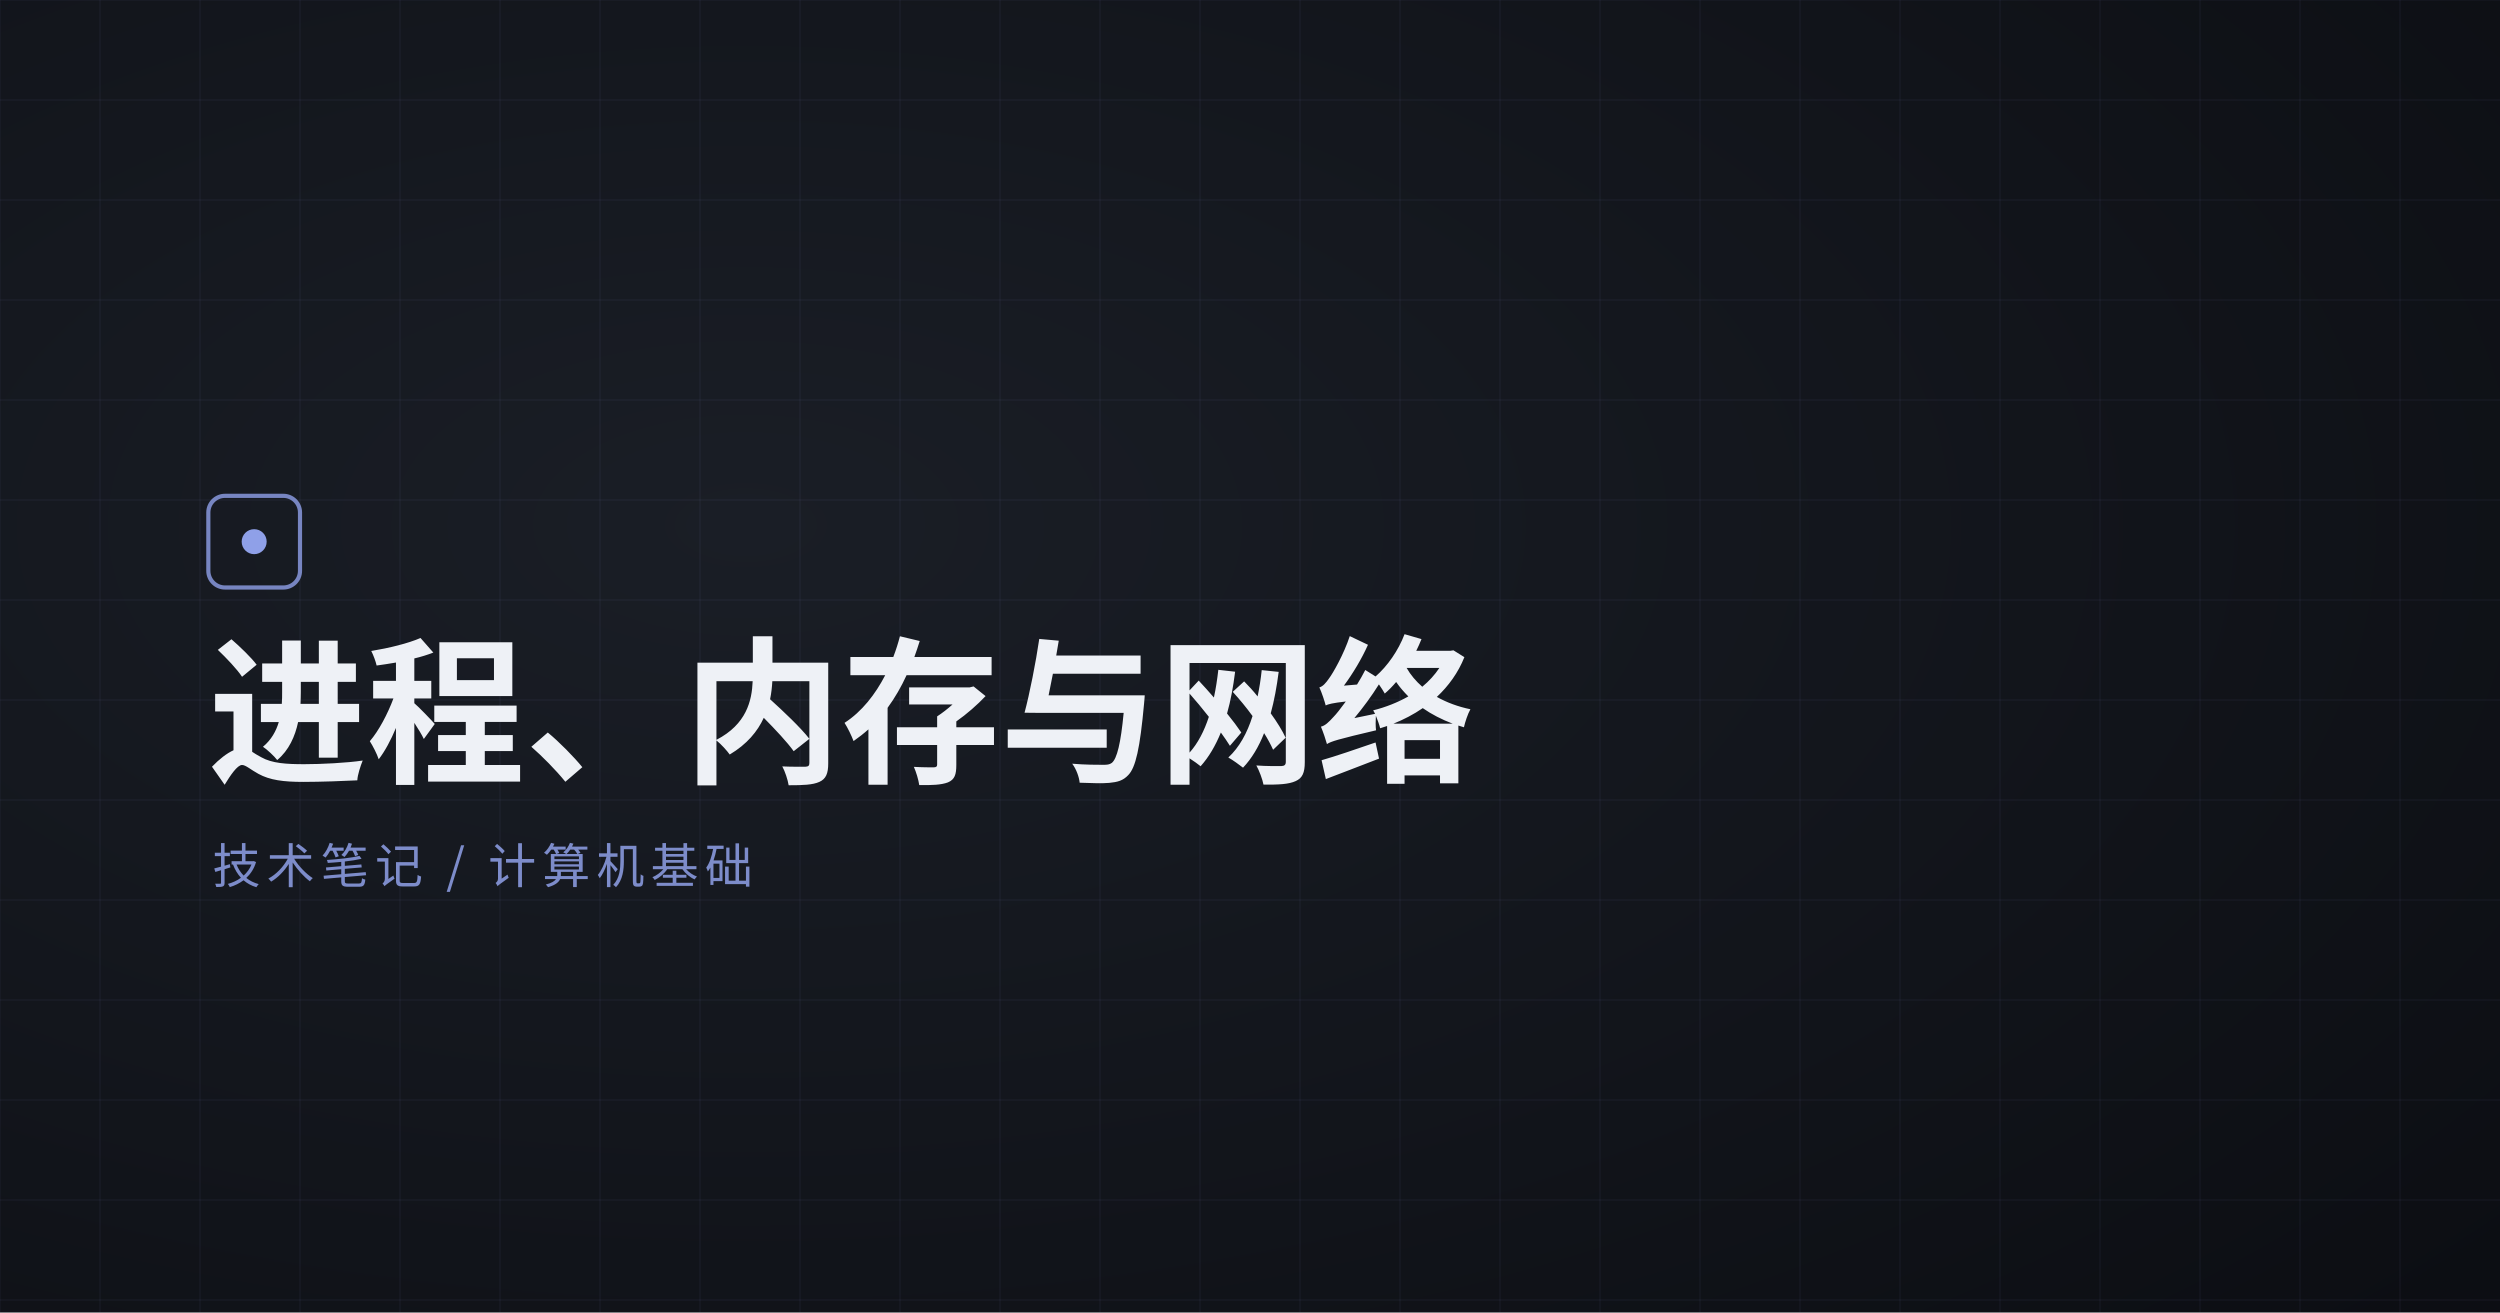
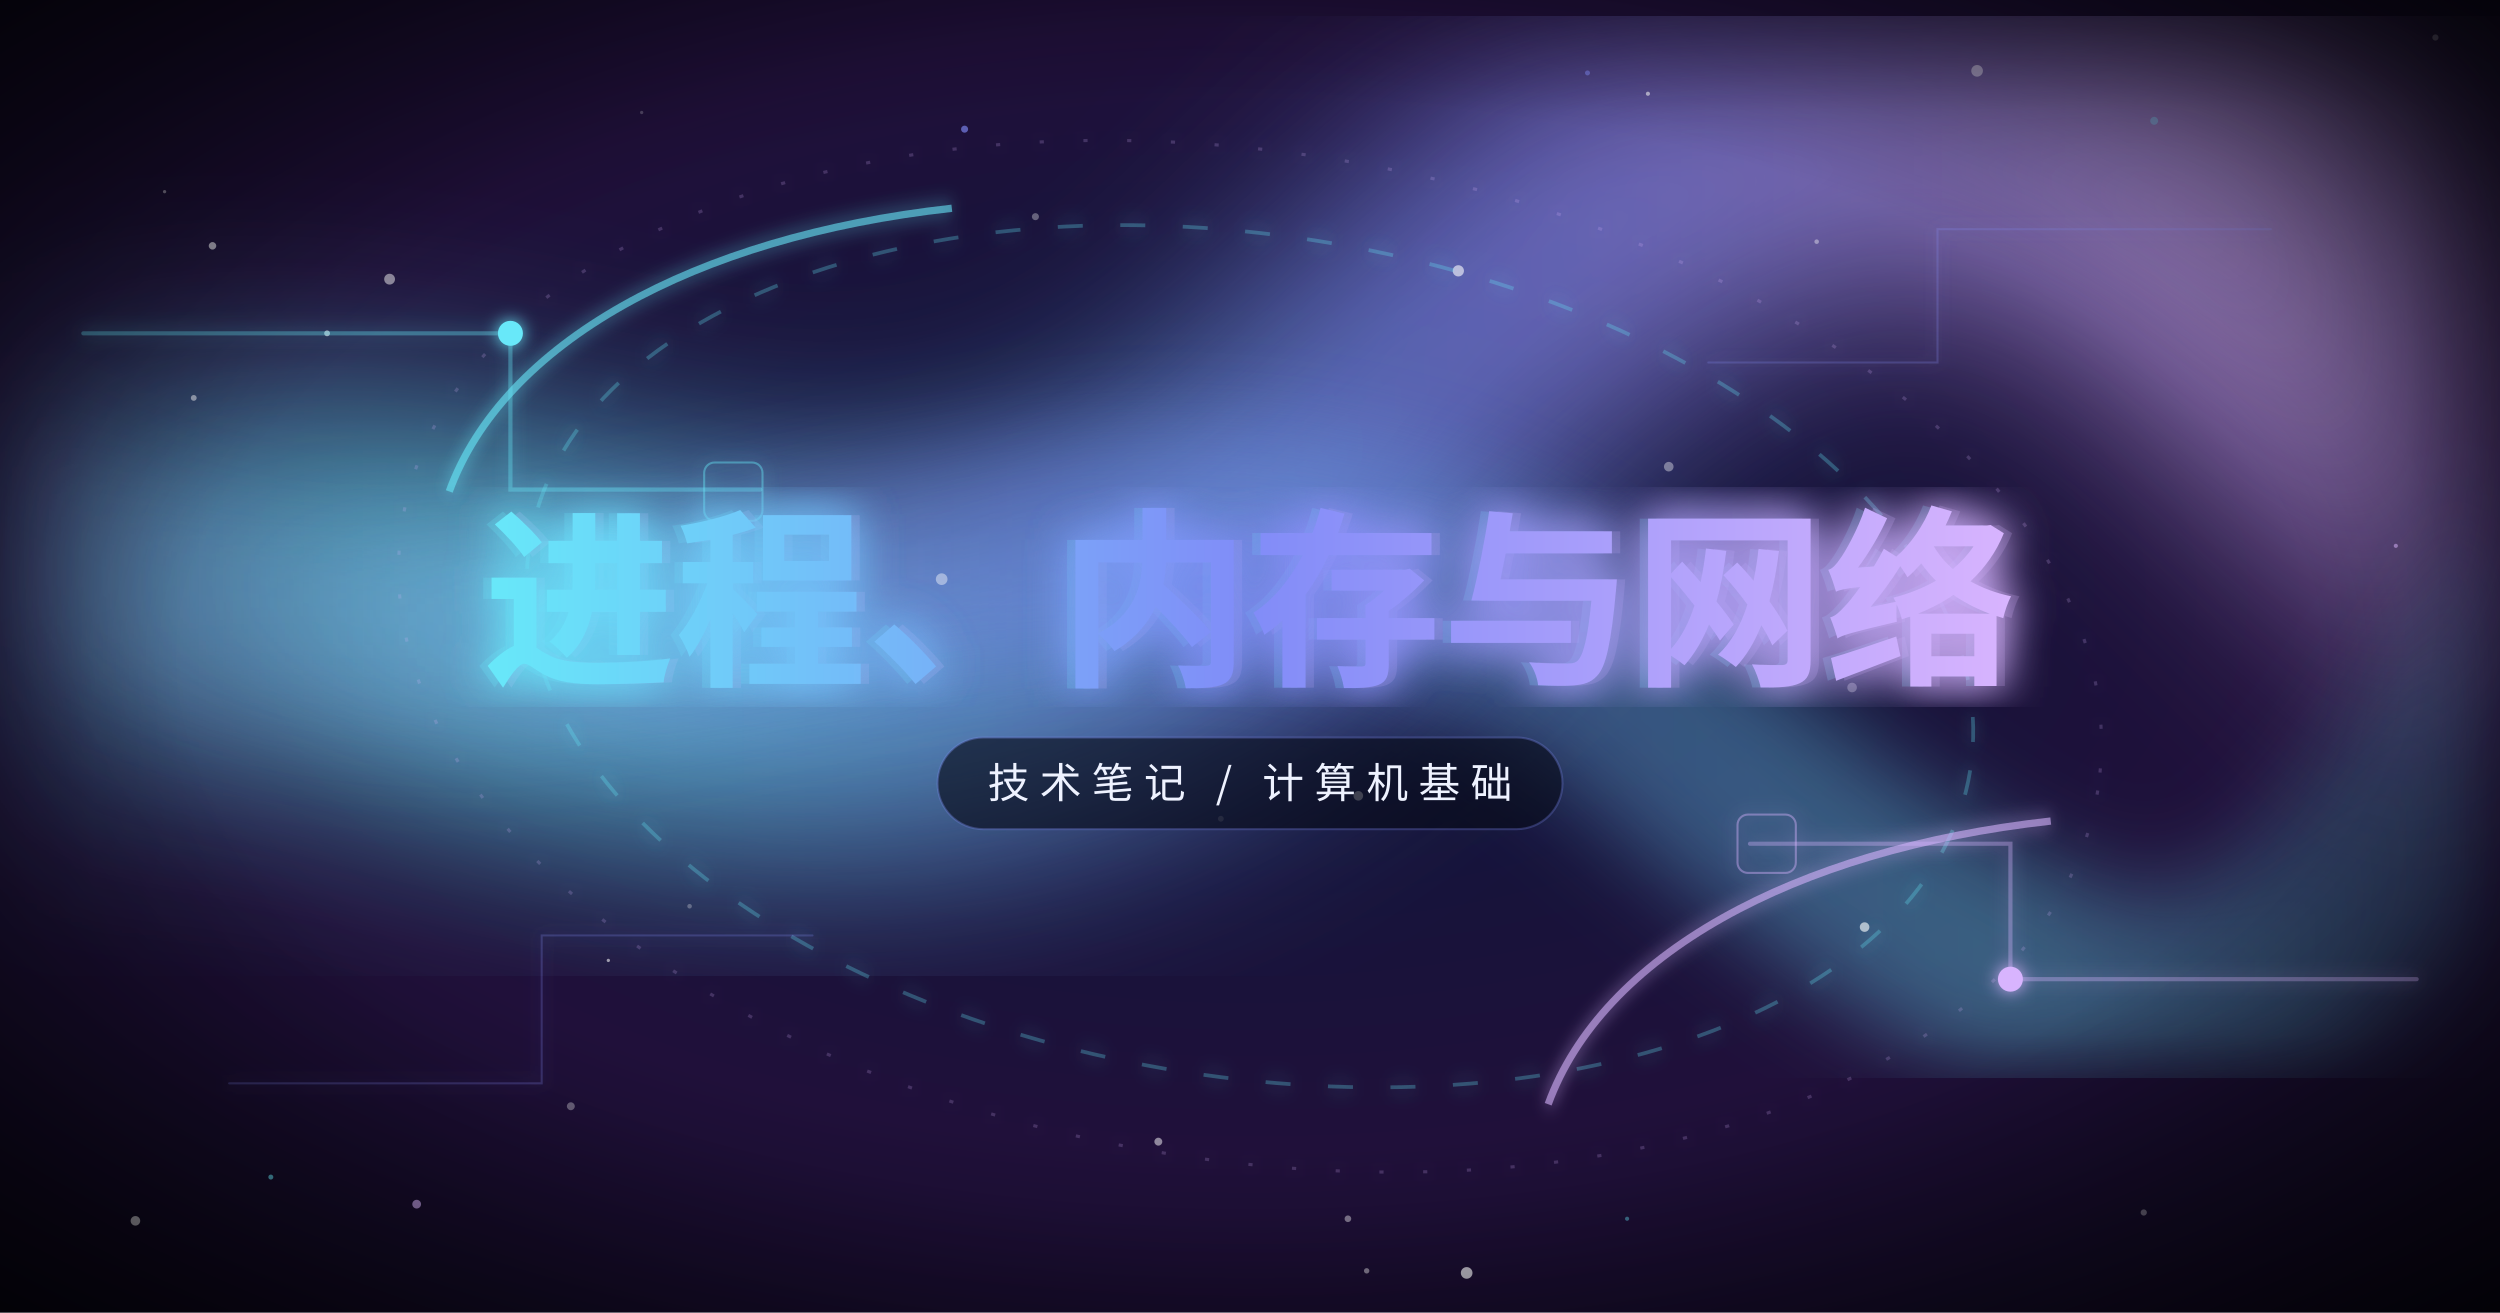
<svg xmlns="http://www.w3.org/2000/svg" width="1200" height="630" viewBox="0 0 1200 630">
  <defs>
-     <radialGradient id="bg" cx="0.3" cy="0.4" r="0.9">
-       <stop offset="0" stop-color="#1a1e26" />
-       <stop offset="1" stop-color="#0c0e13" />
+     <radialGradient id="bg" cx="50%" cy="45%" r="82%">
+       <stop stop-color="#0b1739" />
+       <stop offset=".52" stop-color="#20103a" />
+       <stop offset="1" stop-color="#02030a" />
+     </radialGradient>
+     <linearGradient id="auroraA" x1="0" y1="0" x2="1" y2="0">
+       <stop stop-color="#67e8f9" stop-opacity="0" />
+       <stop offset=".25" stop-color="#67e8f9" stop-opacity=".82" />
+       <stop offset=".56" stop-color="#818cf8" stop-opacity=".70" />
+       <stop offset=".82" stop-color="#d8b4fe" stop-opacity=".72" />
+       <stop offset="1" stop-color="#d8b4fe" stop-opacity="0" />
+     </linearGradient>
+     <linearGradient id="auroraB" x1="0" y1="0" x2="1" y2="0">
+       <stop stop-color="#d8b4fe" stop-opacity="0" />
+       <stop offset=".42" stop-color="#818cf8" stop-opacity=".56" />
+       <stop offset=".75" stop-color="#67e8f9" stop-opacity=".58" />
+       <stop offset="1" stop-color="#67e8f9" stop-opacity="0" />
+     </linearGradient>
+     <linearGradient id="titleGradient" x1="0" y1="0" x2="1" y2="0">
+       <stop stop-color="#67e8f9" />
+       <stop offset=".5" stop-color="#818cf8" />
+       <stop offset="1" stop-color="#d8b4fe" />
+     </linearGradient>
+     <linearGradient id="prismGradient" x1="0" y1="0" x2="1" y2="1">
+       <stop stop-color="#67e8f9" stop-opacity=".48" />
+       <stop offset=".5" stop-color="#818cf8" stop-opacity=".10" />
+       <stop offset="1" stop-color="#d8b4fe" stop-opacity=".44" />
+     </linearGradient>
+     <linearGradient id="glassGradient" x1="0" y1="0" x2="1" y2="1">
+       <stop stop-color="#fff" stop-opacity=".13" />
+       <stop offset=".48" stop-color="#fff" stop-opacity=".035" />
+       <stop offset="1" stop-color="#818cf8" stop-opacity=".12" />
+     </linearGradient>
+     <filter id="blur48">
+       <feGaussianBlur stdDeviation="48" />
+     </filter>
+     <filter id="blur22">
+       <feGaussianBlur stdDeviation="22" />
+     </filter>
+     <filter id="lineGlow">
+       <feGaussianBlur stdDeviation="4" result="b" />
+       <feMerge>
+         <feMergeNode in="b" />
+         <feMergeNode in="SourceGraphic" />
+       </feMerge>
+     </filter>
+     <filter id="softGlow">
+       <feGaussianBlur stdDeviation="3" result="b" />
+       <feMerge>
+         <feMergeNode in="b" />
+         <feMergeNode in="SourceGraphic" />
+       </feMerge>
+     </filter>
+     <filter id="titleGlow">
+       <feGaussianBlur stdDeviation="11" result="b1" />
+       <feGaussianBlur stdDeviation="3" result="b2" />
+       <feMerge>
+         <feMergeNode in="b1" />
+         <feMergeNode in="b2" />
+         <feMergeNode in="SourceGraphic" />
+       </feMerge>
+     </filter>
+     <radialGradient id="vignette" cx="50%" cy="50%" r="73%">
+       <stop offset=".58" stop-color="#000" stop-opacity="0" />
+       <stop offset="1" stop-color="#000" stop-opacity=".70" />
    </radialGradient>
  </defs>
  <rect width="1200" height="630" fill="url(#bg)" />
-   <line x1="0" y1="0" x2="0" y2="630" stroke="#8fa0e8" stroke-width="1" opacity="0.04" />
-   <line x1="48" y1="0" x2="48" y2="630" stroke="#8fa0e8" stroke-width="1" opacity="0.04" />
-   <line x1="96" y1="0" x2="96" y2="630" stroke="#8fa0e8" stroke-width="1" opacity="0.04" />
-   <line x1="144" y1="0" x2="144" y2="630" stroke="#8fa0e8" stroke-width="1" opacity="0.04" />
-   <line x1="192" y1="0" x2="192" y2="630" stroke="#8fa0e8" stroke-width="1" opacity="0.04" />
-   <line x1="240" y1="0" x2="240" y2="630" stroke="#8fa0e8" stroke-width="1" opacity="0.04" />
-   <line x1="288" y1="0" x2="288" y2="630" stroke="#8fa0e8" stroke-width="1" opacity="0.04" />
-   <line x1="336" y1="0" x2="336" y2="630" stroke="#8fa0e8" stroke-width="1" opacity="0.04" />
-   <line x1="384" y1="0" x2="384" y2="630" stroke="#8fa0e8" stroke-width="1" opacity="0.04" />
-   <line x1="432" y1="0" x2="432" y2="630" stroke="#8fa0e8" stroke-width="1" opacity="0.04" />
-   <line x1="480" y1="0" x2="480" y2="630" stroke="#8fa0e8" stroke-width="1" opacity="0.04" />
-   <line x1="528" y1="0" x2="528" y2="630" stroke="#8fa0e8" stroke-width="1" opacity="0.04" />
-   <line x1="576" y1="0" x2="576" y2="630" stroke="#8fa0e8" stroke-width="1" opacity="0.04" />
-   <line x1="624" y1="0" x2="624" y2="630" stroke="#8fa0e8" stroke-width="1" opacity="0.04" />
-   <line x1="672" y1="0" x2="672" y2="630" stroke="#8fa0e8" stroke-width="1" opacity="0.04" />
-   <line x1="720" y1="0" x2="720" y2="630" stroke="#8fa0e8" stroke-width="1" opacity="0.04" />
-   <line x1="768" y1="0" x2="768" y2="630" stroke="#8fa0e8" stroke-width="1" opacity="0.04" />
-   <line x1="816" y1="0" x2="816" y2="630" stroke="#8fa0e8" stroke-width="1" opacity="0.04" />
-   <line x1="864" y1="0" x2="864" y2="630" stroke="#8fa0e8" stroke-width="1" opacity="0.04" />
-   <line x1="912" y1="0" x2="912" y2="630" stroke="#8fa0e8" stroke-width="1" opacity="0.04" />
-   <line x1="960" y1="0" x2="960" y2="630" stroke="#8fa0e8" stroke-width="1" opacity="0.04" />
-   <line x1="1008" y1="0" x2="1008" y2="630" stroke="#8fa0e8" stroke-width="1" opacity="0.04" />
-   <line x1="1056" y1="0" x2="1056" y2="630" stroke="#8fa0e8" stroke-width="1" opacity="0.04" />
-   <line x1="1104" y1="0" x2="1104" y2="630" stroke="#8fa0e8" stroke-width="1" opacity="0.04" />
-   <line x1="1152" y1="0" x2="1152" y2="630" stroke="#8fa0e8" stroke-width="1" opacity="0.04" />
-   <line x1="0" y1="0" x2="1200" y2="0" stroke="#8fa0e8" stroke-width="1" opacity="0.04" />
-   <line x1="0" y1="48" x2="1200" y2="48" stroke="#8fa0e8" stroke-width="1" opacity="0.04" />
-   <line x1="0" y1="96" x2="1200" y2="96" stroke="#8fa0e8" stroke-width="1" opacity="0.04" />
-   <line x1="0" y1="144" x2="1200" y2="144" stroke="#8fa0e8" stroke-width="1" opacity="0.04" />
-   <line x1="0" y1="192" x2="1200" y2="192" stroke="#8fa0e8" stroke-width="1" opacity="0.04" />
-   <line x1="0" y1="240" x2="1200" y2="240" stroke="#8fa0e8" stroke-width="1" opacity="0.04" />
-   <line x1="0" y1="288" x2="1200" y2="288" stroke="#8fa0e8" stroke-width="1" opacity="0.04" />
-   <line x1="0" y1="336" x2="1200" y2="336" stroke="#8fa0e8" stroke-width="1" opacity="0.04" />
-   <line x1="0" y1="384" x2="1200" y2="384" stroke="#8fa0e8" stroke-width="1" opacity="0.04" />
-   <line x1="0" y1="432" x2="1200" y2="432" stroke="#8fa0e8" stroke-width="1" opacity="0.04" />
-   <line x1="0" y1="480" x2="1200" y2="480" stroke="#8fa0e8" stroke-width="1" opacity="0.04" />
-   <line x1="0" y1="528" x2="1200" y2="528" stroke="#8fa0e8" stroke-width="1" opacity="0.04" />
-   <line x1="0" y1="576" x2="1200" y2="576" stroke="#8fa0e8" stroke-width="1" opacity="0.04" />
-   <line x1="0" y1="624" x2="1200" y2="624" stroke="#8fa0e8" stroke-width="1" opacity="0.04" />
-   <rect x="100" y="238" width="44" height="44" rx="8" fill="none" stroke="#8fa0e8" stroke-width="2" opacity="0.8" />
-   <circle cx="122" cy="260" r="6" fill="#8fa0e8" />
-   <text x="100" y="370" font-family="'PingFang SC','Microsoft YaHei','Noto Sans CJK SC',sans-serif" font-size="76" font-weight="700" fill="#eef1f6">进程、内存与网络</text>
-   <text x="102" y="424" font-family="'PingFang SC','Microsoft YaHei','Noto Sans CJK SC',sans-serif" font-size="23" fill="#8fa0e8" opacity="0.85" letter-spacing="3">技术笔记 / 计算机基础</text>
+   <path d="M-160 414 C100 70 360 520 660 204 S1060 90 1360 430" fill="none" stroke="url(#auroraA)" stroke-width="172" filter="url(#blur48)" opacity=".94" />
+   <path d="M-100 169 C220 500 500 90 800 349 S1110 465 1320 140" fill="none" stroke="url(#auroraB)" stroke-width="105" filter="url(#blur22)" opacity=".64" />
+   <circle cx="1034" cy="58" r="1.9" fill="#67e8f9" opacity="0.30" />
+   <circle cx="895" cy="445" r="2.3" fill="#ffffff" opacity="0.61" />
+   <circle cx="889" cy="330" r="2.3" fill="#ffffff" opacity="0.29" />
+   <circle cx="656" cy="610" r="1.3" fill="#ffffff" opacity="0.43" />
+   <circle cx="647" cy="585" r="1.6" fill="#ffffff" opacity="0.40" />
+   <circle cx="1150" cy="262" r="1.0" fill="#d8b4fe" opacity="0.60" />
+   <circle cx="157" cy="160" r="1.4" fill="#ffffff" opacity="0.62" />
+   <circle cx="452" cy="278" r="2.8" fill="#ffffff" opacity="0.42" />
+   <circle cx="704" cy="611" r="2.8" fill="#ffffff" opacity="0.65" />
+   <circle cx="65" cy="586" r="2.3" fill="#ffffff" opacity="0.60" />
+   <circle cx="463" cy="62" r="1.7" fill="#818cf8" opacity="0.63" />
+   <circle cx="586" cy="393" r="1.4" fill="#ffffff" opacity="0.24" />
+   <circle cx="949" cy="34" r="2.8" fill="#ffffff" opacity="0.38" />
+   <circle cx="292" cy="461" r="0.8" fill="#ffffff" opacity="0.56" />
+   <circle cx="102" cy="118" r="1.8" fill="#ffffff" opacity="0.58" />
+   <circle cx="781" cy="585" r="1.0" fill="#67e8f9" opacity="0.41" />
+   <circle cx="872" cy="116" r="1.1" fill="#ffffff" opacity="0.39" />
+   <circle cx="556" cy="548" r="1.9" fill="#ffffff" opacity="0.50" />
+   <circle cx="79" cy="92" r="0.8" fill="#ffffff" opacity="0.40" />
+   <circle cx="700" cy="130" r="2.7" fill="#ffffff" opacity="0.59" />
+   <circle cx="200" cy="578" r="2.1" fill="#d8b4fe" opacity="0.64" />
+   <circle cx="791" cy="45" r="1.0" fill="#ffffff" opacity="0.59" />
+   <circle cx="93" cy="191" r="1.4" fill="#ffffff" opacity="0.50" />
+   <circle cx="801" cy="224" r="2.3" fill="#ffffff" opacity="0.38" />
+   <circle cx="187" cy="134" r="2.6" fill="#ffffff" opacity="0.50" />
+   <circle cx="762" cy="35" r="1.2" fill="#818cf8" opacity="0.51" />
+   <circle cx="1169" cy="18" r="1.5" fill="#ffffff" opacity="0.23" />
+   <circle cx="652" cy="382" r="2.3" fill="#ffffff" opacity="0.60" />
+   <circle cx="274" cy="531" r="1.9" fill="#ffffff" opacity="0.32" />
+   <circle cx="1029" cy="582" r="1.5" fill="#ffffff" opacity="0.33" />
+   <circle cx="130" cy="565" r="1.2" fill="#67e8f9" opacity="0.63" />
+   <circle cx="497" cy="104" r="1.7" fill="#ffffff" opacity="0.33" />
+   <circle cx="308" cy="54" r="0.8" fill="#ffffff" opacity="0.23" />
+   <circle cx="331" cy="435" r="1.1" fill="#ffffff" opacity="0.27" />
+   <g transform="translate(600 315) rotate(9)" fill="none" filter="url(#lineGlow)">
+     <ellipse rx="350" ry="202" stroke="#67e8f9" stroke-opacity=".28" stroke-width="1.8" stroke-dasharray="12 18" />
+     <ellipse rx="412" ry="242" stroke="#d8b4fe" stroke-opacity=".20" stroke-width="1.5" stroke-dasharray="2 19" />
+     <path d="M-392 -18 A395 218 0 0 1 -175 -190" stroke="#67e8f9" stroke-width="3.5" opacity=".58" />
+     <path d="M175 190 A395 218 0 0 1 392 18" stroke="#d8b4fe" stroke-width="3.5" opacity=".58" />
+   </g>
+   <g fill="none" stroke-linecap="round" filter="url(#lineGlow)">
+     <path d="M40 160 H245 V235 H365" stroke="#67e8f9" stroke-opacity=".35" stroke-width="2" />
+     <path d="M1160 470 H965 V405 H840" stroke="#d8b4fe" stroke-opacity=".35" stroke-width="2" />
+     <path d="M110 520 H260 V449 H390" stroke="#818cf8" stroke-opacity=".24" />
+     <path d="M1090 110 H930 V174 H820" stroke="#818cf8" stroke-opacity=".24" />
+     <circle cx="245" cy="160" r="6" fill="#67e8f9" stroke="none" />
+     <circle cx="965" cy="470" r="6" fill="#d8b4fe" stroke="none" />
+     <rect x="338" y="222" width="28" height="28" rx="5" stroke="#67e8f9" stroke-opacity=".42" />
+     <rect x="834" y="391" width="28" height="28" rx="5" stroke="#d8b4fe" stroke-opacity=".42" />
+   </g>
+   <text x="596" y="322" font-family="'PingFang SC','Microsoft YaHei','Noto Sans CJK SC',sans-serif" font-size="92" font-weight="900" fill="#67e8f9" opacity=".22" text-anchor="middle">进程、内存与网络</text>
+   <text x="604" y="322" font-family="'PingFang SC','Microsoft YaHei','Noto Sans CJK SC',sans-serif" font-size="92" font-weight="900" fill="#d8b4fe" opacity=".20" text-anchor="middle">进程、内存与网络</text>
+   <text x="600" y="322" font-family="'PingFang SC','Microsoft YaHei','Noto Sans CJK SC',sans-serif" font-size="92" font-weight="900" fill="url(#titleGradient)" text-anchor="middle" filter="url(#titleGlow)">进程、内存与网络</text>
+   <rect x="450" y="354" width="300" height="44" rx="22" fill="#070a18" opacity=".64" stroke="#818cf8" stroke-opacity=".42" />
+   <text x="600" y="383" font-family="'PingFang SC','Microsoft YaHei','Noto Sans CJK SC',sans-serif" font-size="20" fill="#eef2ff" text-anchor="middle" letter-spacing="5">技术笔记 / 计算机基础</text>
+   <rect width="1200" height="630" fill="url(#vignette)" pointer-events="none" />
</svg>
